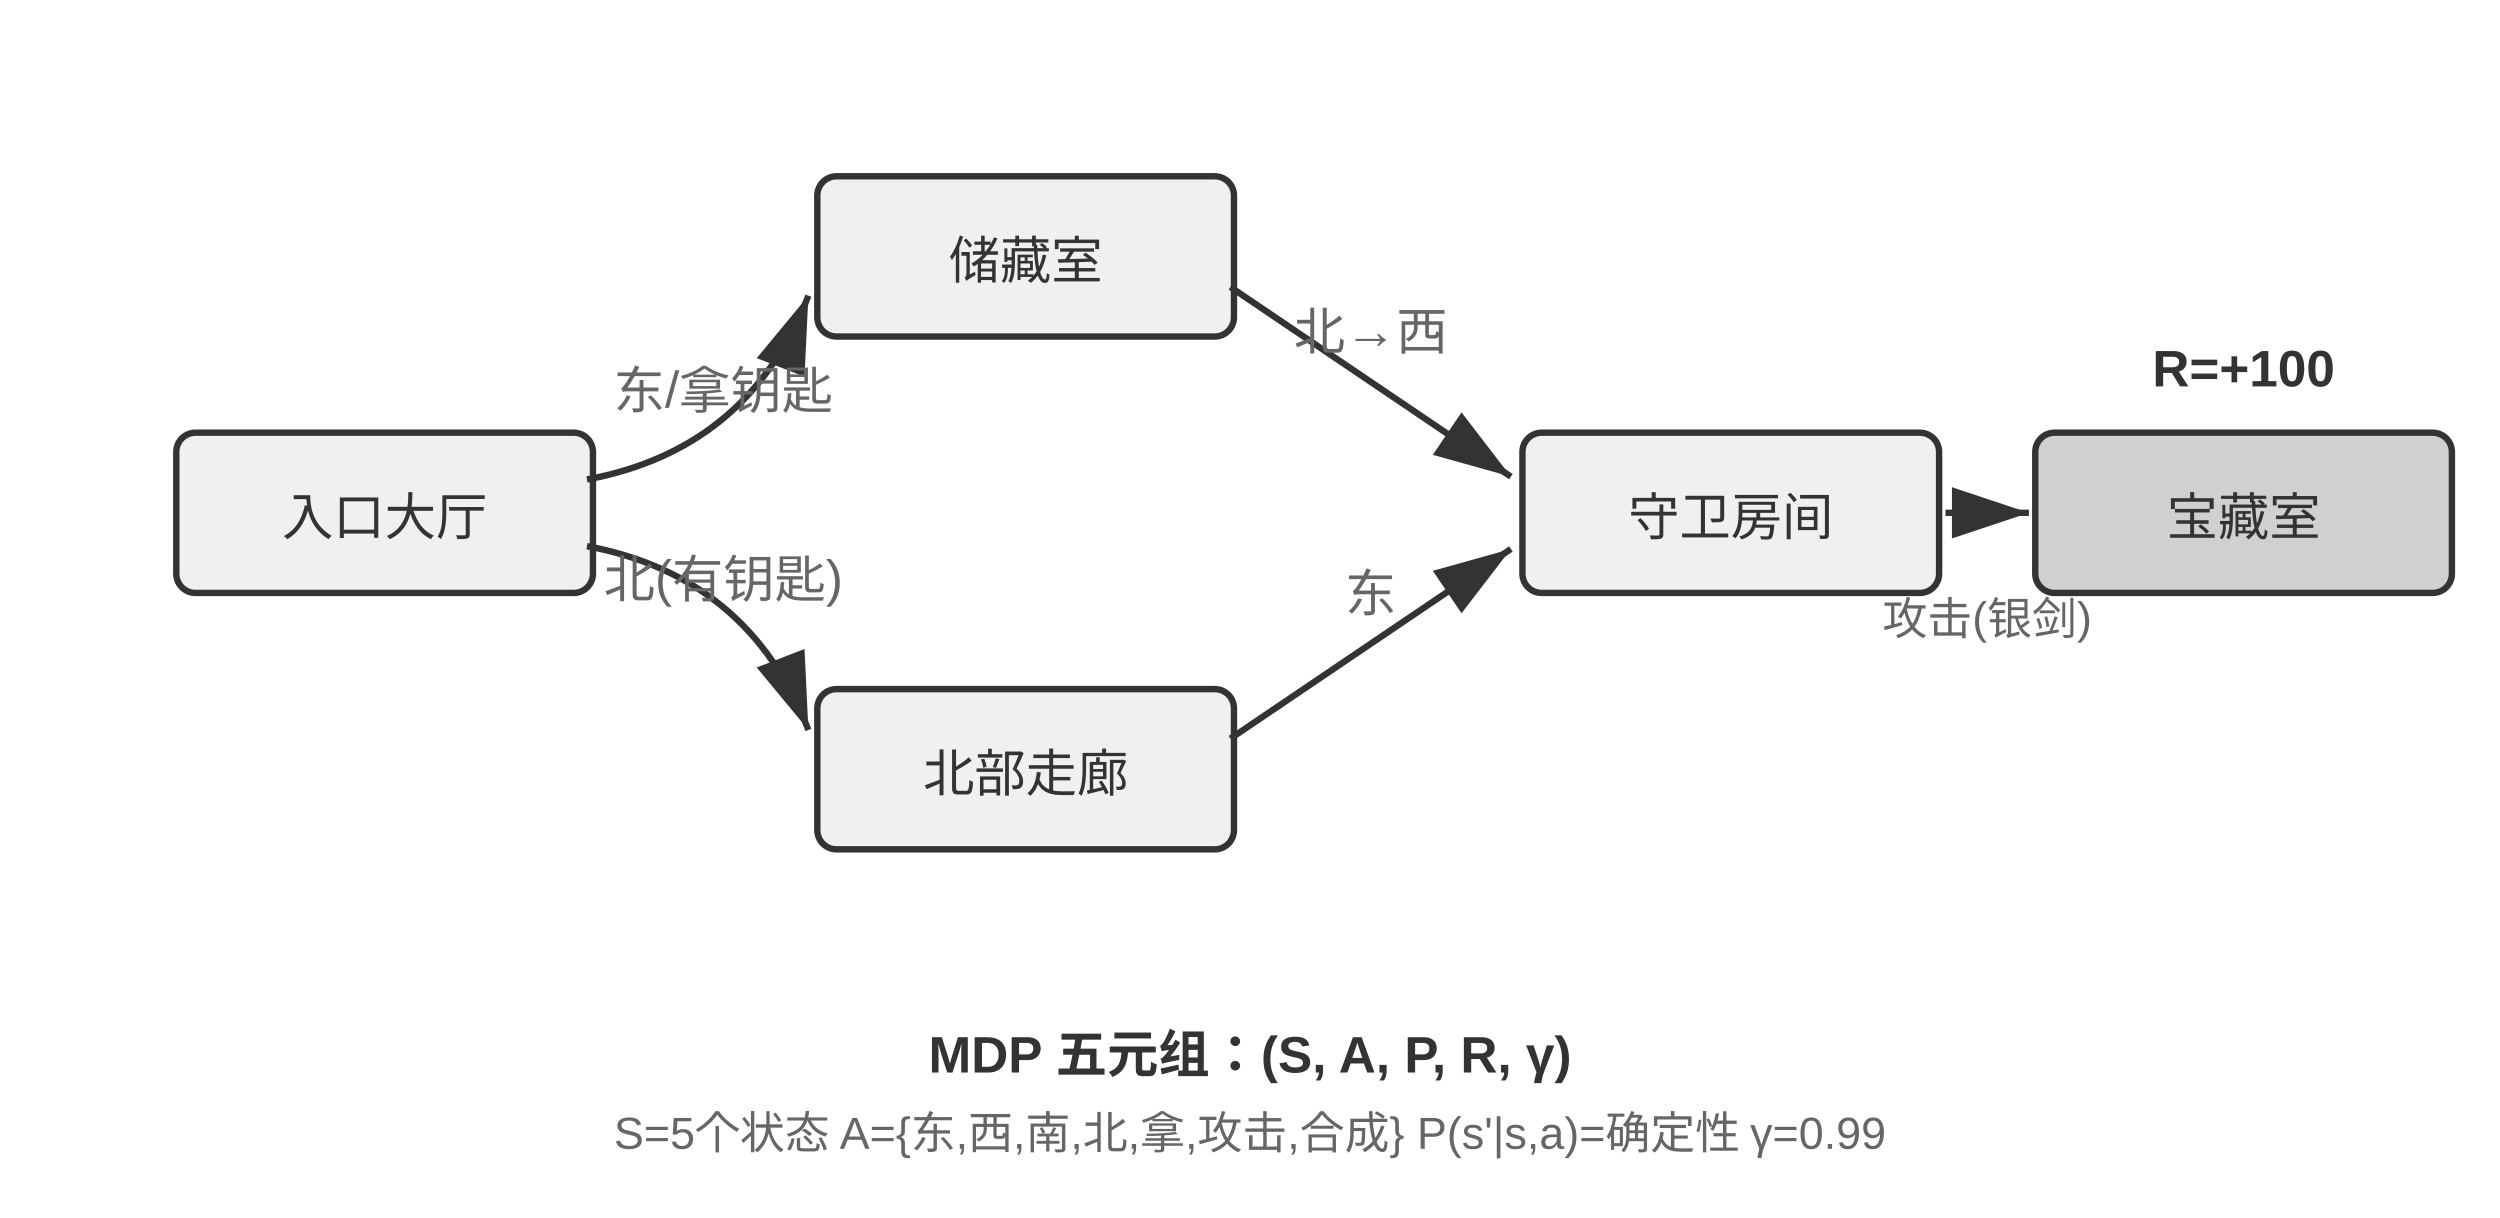
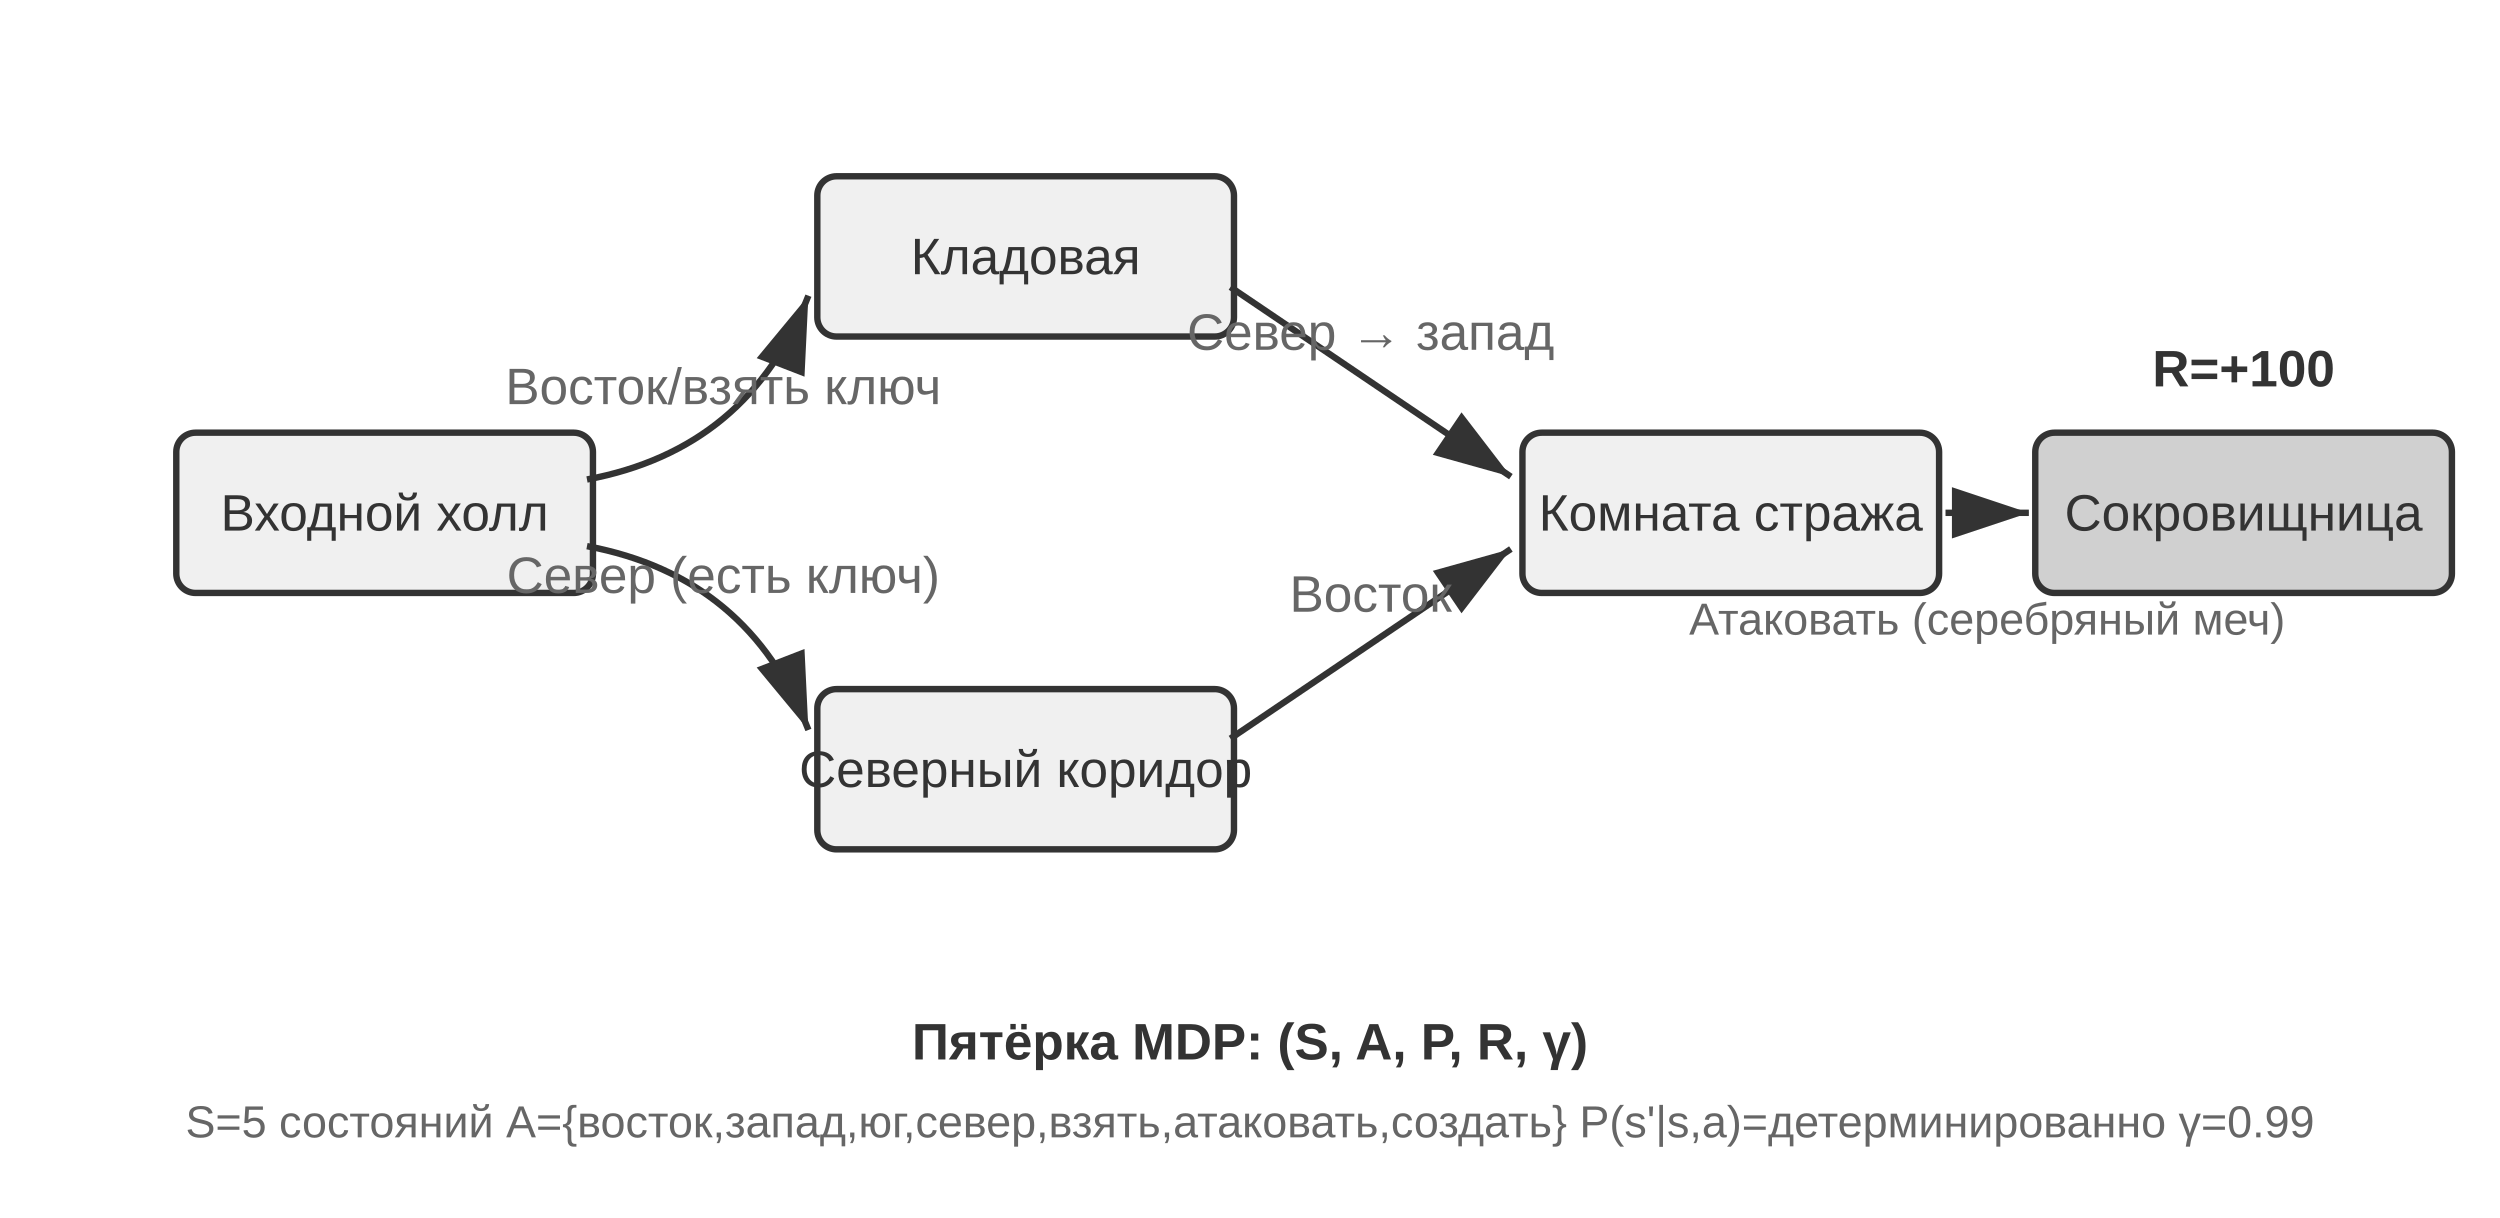
<svg xmlns="http://www.w3.org/2000/svg" viewBox="0 40 780 380" width="780" height="380" style="background:#ffffff">
  <defs>
    <marker id="ah" markerWidth="12" markerHeight="8" refX="12" refY="4" orient="auto">
      <polygon points="0 0, 12 4, 0 8" fill="#333333" />
    </marker>
    <marker id="ah-light" markerWidth="12" markerHeight="8" refX="12" refY="4" orient="auto">
      <polygon points="0 0, 12 4, 0 8" fill="#999999" />
    </marker>
  </defs>
  <rect x="55" y="175" width="130" height="50" rx="6" fill="#f0f0f0" stroke="#333333" stroke-width="2" />
-   <text x="120.0" y="200.0" font-family="Arial, 'Helvetica Neue', Helvetica, 'PingFang SC', 'Microsoft YaHei', sans-serif" font-size="16" fill="#333333" text-anchor="middle" dominant-baseline="central" font-weight="normal">入口大厅</text>
+   <text x="120.0" y="200.0" font-family="Arial, 'Helvetica Neue', Helvetica, 'PingFang SC', 'Microsoft YaHei', sans-serif" font-size="16" fill="#333333" text-anchor="middle" dominant-baseline="central" font-weight="normal" textLength="64.00" lengthAdjust="spacingAndGlyphs">Входной холл</text>
  <rect x="255" y="95" width="130" height="50" rx="6" fill="#f0f0f0" stroke="#333333" stroke-width="2" />
-   <text x="320.0" y="120.0" font-family="Arial, 'Helvetica Neue', Helvetica, 'PingFang SC', 'Microsoft YaHei', sans-serif" font-size="16" fill="#333333" text-anchor="middle" dominant-baseline="central" font-weight="normal">储藏室</text>
+   <text x="320.0" y="120.0" font-family="Arial, 'Helvetica Neue', Helvetica, 'PingFang SC', 'Microsoft YaHei', sans-serif" font-size="16" fill="#333333" text-anchor="middle" dominant-baseline="central" font-weight="normal" textLength="48.00" lengthAdjust="spacingAndGlyphs">Кладовая</text>
  <rect x="255" y="255" width="130" height="50" rx="6" fill="#f0f0f0" stroke="#333333" stroke-width="2" />
-   <text x="320.0" y="280.0" font-family="Arial, 'Helvetica Neue', Helvetica, 'PingFang SC', 'Microsoft YaHei', sans-serif" font-size="16" fill="#333333" text-anchor="middle" dominant-baseline="central" font-weight="normal">北部走廊</text>
+   <text x="320.0" y="280.0" font-family="Arial, 'Helvetica Neue', Helvetica, 'PingFang SC', 'Microsoft YaHei', sans-serif" font-size="16" fill="#333333" text-anchor="middle" dominant-baseline="central" font-weight="normal" textLength="64.00" lengthAdjust="spacingAndGlyphs">Северный коридор</text>
  <rect x="475" y="175" width="130" height="50" rx="6" fill="#f0f0f0" stroke="#333333" stroke-width="2" />
-   <text x="540.0" y="200.0" font-family="Arial, 'Helvetica Neue', Helvetica, 'PingFang SC', 'Microsoft YaHei', sans-serif" font-size="16" fill="#333333" text-anchor="middle" dominant-baseline="central" font-weight="normal">守卫房间</text>
+   <text x="540.0" y="200.0" font-family="Arial, 'Helvetica Neue', Helvetica, 'PingFang SC', 'Microsoft YaHei', sans-serif" font-size="16" fill="#333333" text-anchor="middle" dominant-baseline="central" font-weight="normal" textLength="64.00" lengthAdjust="spacingAndGlyphs">Комната стража</text>
  <rect x="635" y="175" width="130" height="50" rx="6" fill="#d0d0d0" stroke="#333333" stroke-width="2" />
-   <text x="700.0" y="200.0" font-family="Arial, 'Helvetica Neue', Helvetica, 'PingFang SC', 'Microsoft YaHei', sans-serif" font-size="16" fill="#333333" text-anchor="middle" dominant-baseline="central" font-weight="normal">宝藏室</text>
+   <text x="700.0" y="200.0" font-family="Arial, 'Helvetica Neue', Helvetica, 'PingFang SC', 'Microsoft YaHei', sans-serif" font-size="16" fill="#333333" text-anchor="middle" dominant-baseline="central" font-weight="normal" textLength="48.00" lengthAdjust="spacingAndGlyphs">Сокровищница</text>
  <path d="M 183.136,189.601 Q 233.646,180.165 252.221,132.256" fill="none" stroke="#333333" stroke-width="2" marker-end="url(#ah)" />
-   <text x="225.663" y="160.547" font-family="Arial, 'Helvetica Neue', Helvetica, 'PingFang SC', 'Microsoft YaHei', sans-serif" font-size="16" fill="#666666" text-anchor="middle" dominant-baseline="central" font-weight="normal">东/拿钥匙</text>
+   <text x="225.663" y="160.547" font-family="Arial, 'Helvetica Neue', Helvetica, 'PingFang SC', 'Microsoft YaHei', sans-serif" font-size="16" fill="#666666" text-anchor="middle" dominant-baseline="central" font-weight="normal" textLength="68.45" lengthAdjust="spacingAndGlyphs">Восток/взять ключ</text>
  <path d="M 183.136,210.399 Q 233.646,219.835 252.221,267.744" fill="none" stroke="#333333" stroke-width="2" marker-end="url(#ah)" />
-   <text x="225.663" y="219.453" font-family="Arial, 'Helvetica Neue', Helvetica, 'PingFang SC', 'Microsoft YaHei', sans-serif" font-size="16" fill="#666666" text-anchor="middle" dominant-baseline="central" font-weight="normal">北(有钥匙)</text>
+   <text x="225.663" y="219.453" font-family="Arial, 'Helvetica Neue', Helvetica, 'PingFang SC', 'Microsoft YaHei', sans-serif" font-size="16" fill="#666666" text-anchor="middle" dominant-baseline="central" font-weight="normal" textLength="74.66" lengthAdjust="spacingAndGlyphs">Север (есть ключ)</text>
  <line x1="383.906" y1="129.569" x2="471.395" y2="188.722" stroke="#333333" stroke-width="2" marker-end="url(#ah)" />
-   <text x="427.651" y="149.146" font-family="Arial, 'Helvetica Neue', Helvetica, 'PingFang SC', 'Microsoft YaHei', sans-serif" font-size="16" fill="#666666" text-anchor="middle">北→西</text>
+   <text x="427.651" y="149.146" font-family="Arial, 'Helvetica Neue', Helvetica, 'PingFang SC', 'Microsoft YaHei', sans-serif" font-size="16" fill="#666666" text-anchor="middle" textLength="48.00" lengthAdjust="spacingAndGlyphs">Север → запад</text>
  <line x1="383.906" y1="270.431" x2="471.395" y2="211.278" stroke="#333333" stroke-width="2" marker-end="url(#ah)" />
-   <text x="427.651" y="230.854" font-family="Arial, 'Helvetica Neue', Helvetica, 'PingFang SC', 'Microsoft YaHei', sans-serif" font-size="16" fill="#666666" text-anchor="middle">东</text>
+   <text x="427.651" y="230.854" font-family="Arial, 'Helvetica Neue', Helvetica, 'PingFang SC', 'Microsoft YaHei', sans-serif" font-size="16" fill="#666666" text-anchor="middle" textLength="16.00" lengthAdjust="spacingAndGlyphs">Восток</text>
  <line x1="607" y1="200" x2="633" y2="200" stroke="#333333" stroke-width="2" marker-end="url(#ah)" />
-   <text x="620" y="238" font-family="Arial, 'Helvetica Neue', Helvetica, 'PingFang SC', 'Microsoft YaHei', sans-serif" font-size="14" fill="#666666" text-anchor="middle">攻击(银剑)</text>
+   <text x="620" y="238" font-family="Arial, 'Helvetica Neue', Helvetica, 'PingFang SC', 'Microsoft YaHei', sans-serif" font-size="14" fill="#666666" text-anchor="middle" textLength="65.33" lengthAdjust="spacingAndGlyphs">Атаковать (серебряный меч)</text>
  <text x="700" y="155" font-family="Arial, 'Helvetica Neue', Helvetica, 'PingFang SC', 'Microsoft YaHei', sans-serif" font-size="16" fill="#333333" text-anchor="middle" dominant-baseline="central" font-weight="bold">R=+100</text>
-   <text x="390" y="365" font-family="Arial, 'Helvetica Neue', Helvetica, 'PingFang SC', 'Microsoft YaHei', sans-serif" font-size="16" fill="#333333" text-anchor="middle" dominant-baseline="central" font-weight="bold">MDP 五元组：(S, A, P, R, γ)</text>
-   <text x="390" y="390" font-family="Arial, 'Helvetica Neue', Helvetica, 'PingFang SC', 'Microsoft YaHei', sans-serif" font-size="14" fill="#666666" text-anchor="middle" dominant-baseline="central" font-weight="normal">S=5个状态  A={东,西,南,北,拿,攻击,合成}  P(s'|s,a)=确定性  γ=0.99</text>
+   <text x="390" y="365" font-family="Arial, 'Helvetica Neue', Helvetica, 'PingFang SC', 'Microsoft YaHei', sans-serif" font-size="16" fill="#333333" text-anchor="middle" dominant-baseline="central" font-weight="bold" textLength="200.63" lengthAdjust="spacingAndGlyphs">Пятёрка MDP: (S, A, P, R, γ)</text>
+   <text x="390" y="390" font-family="Arial, 'Helvetica Neue', Helvetica, 'PingFang SC', 'Microsoft YaHei', sans-serif" font-size="14" fill="#666666" text-anchor="middle" dominant-baseline="central" font-weight="normal" textLength="398.63" lengthAdjust="spacingAndGlyphs">S=5 состояний  A={восток,запад,юг,север,взять,атаковать,создать}  P(s'|s,a)=детерминированно  γ=0.99</text>
</svg>
